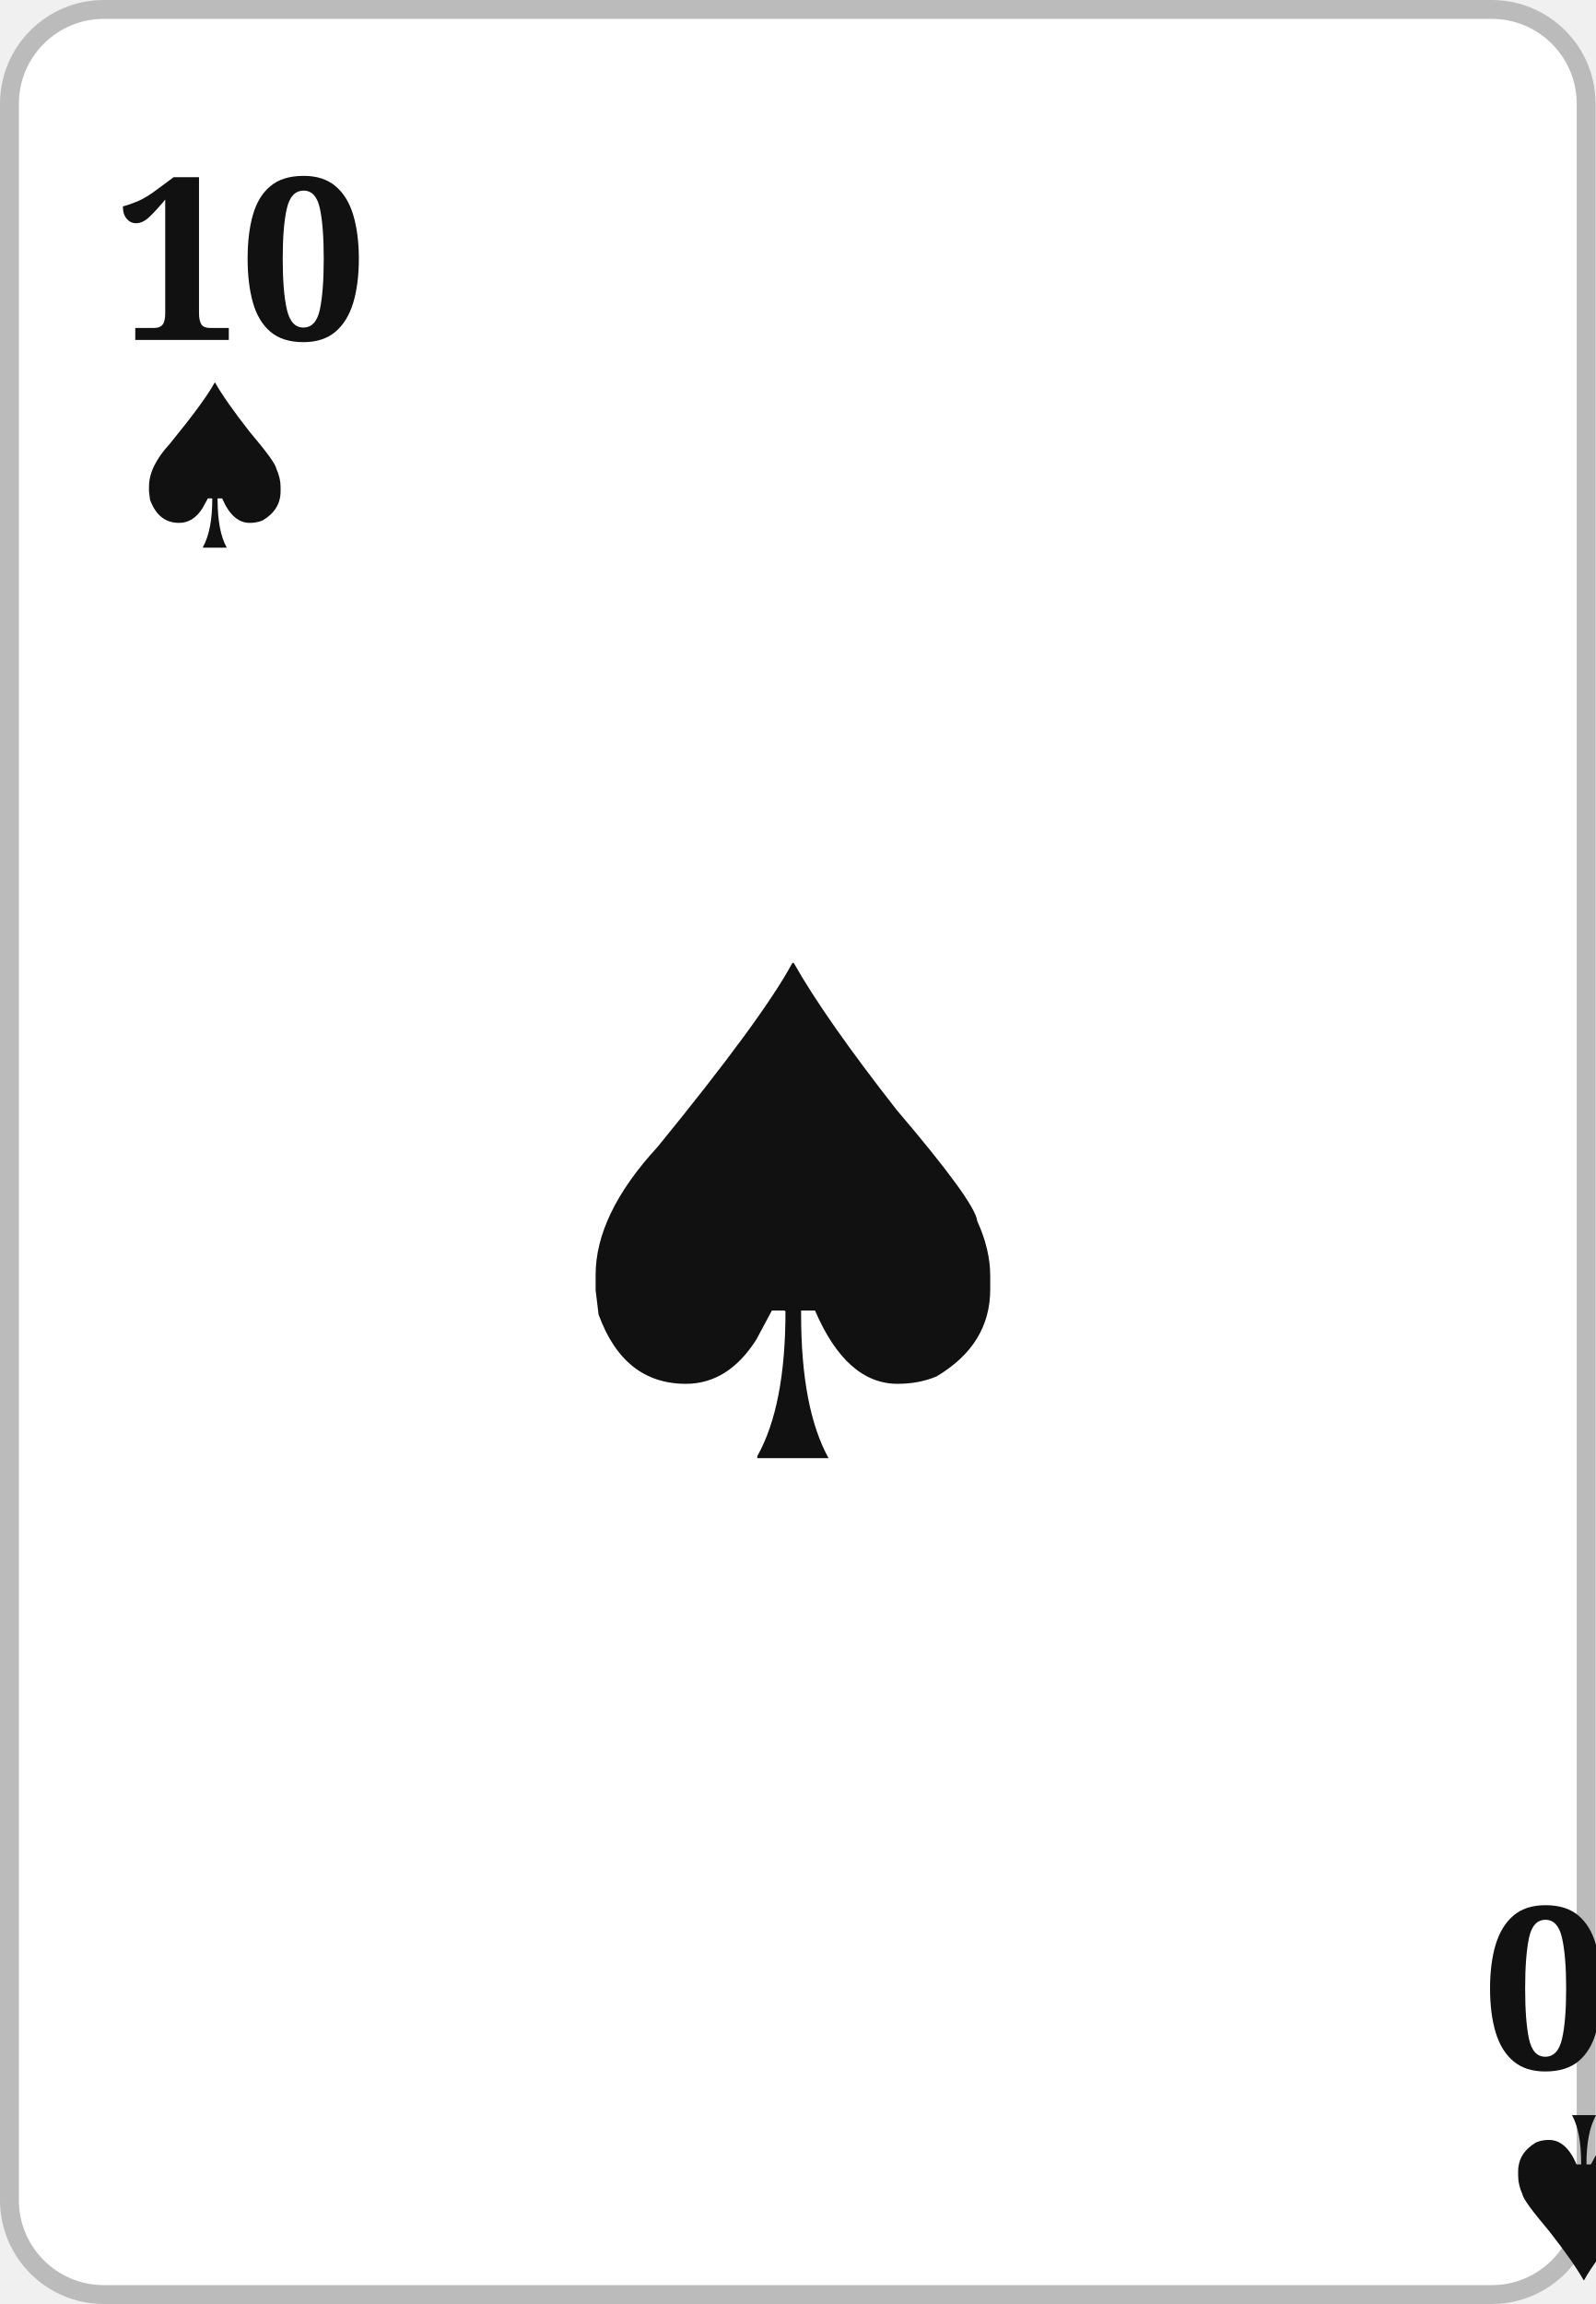
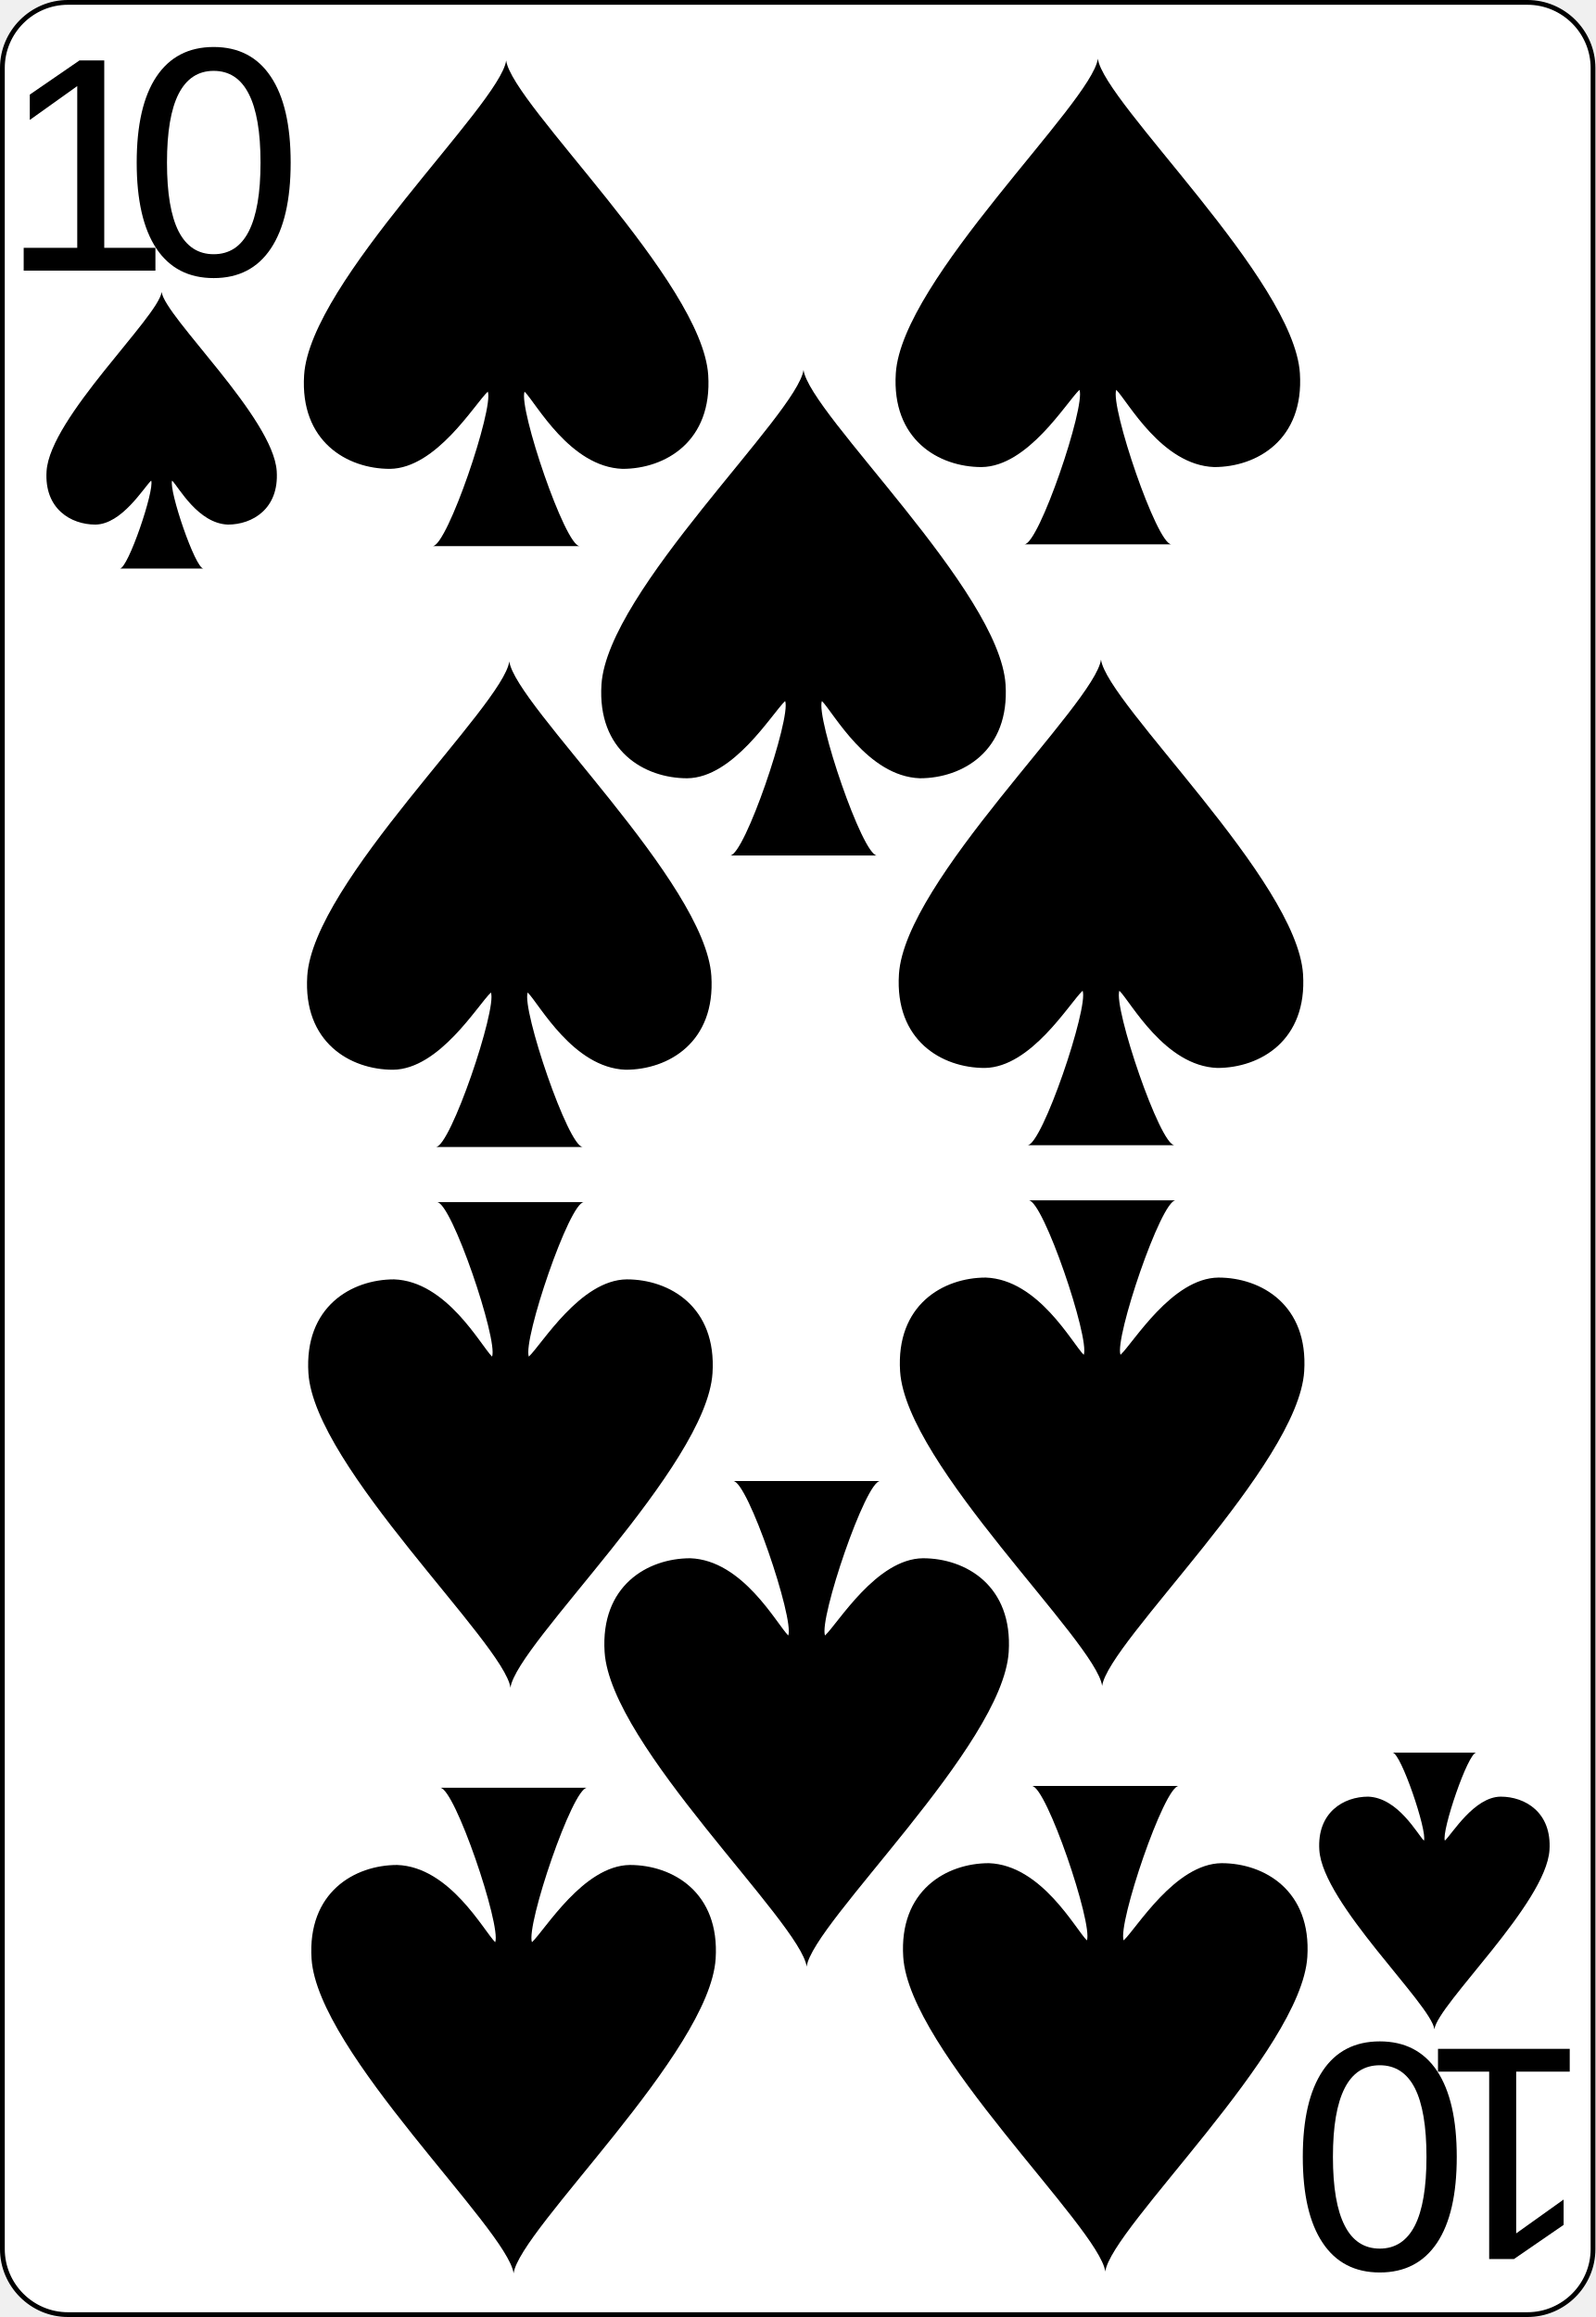
- <svg xmlns="http://www.w3.org/2000/svg" viewBox="0 0 169 244">
-   <rect x="1" y="1" width="167" height="242" rx="10" ry="10" fill="white" stroke="#bbb" stroke-width="2" />
-   <text x="12" y="36" font-family="Georgia,serif" font-size="24" font-weight="bold" fill="#111111">10</text>
-   <text x="12" y="58" font-family="Georgia,serif" font-size="24" fill="#111111">♠</text>
-   <text x="84" y="134" font-family="Georgia,serif" font-size="72" text-anchor="middle" dominant-baseline="middle" fill="#111111">♠</text>
-   <text x="157" y="202" font-family="Georgia,serif" font-size="24" font-weight="bold" fill="#111111" text-anchor="end" transform="rotate(180,157,202)">10</text>
-   <text x="157" y="224" font-family="Georgia,serif" font-size="24" fill="#111111" text-anchor="end" transform="rotate(180,157,224)">♠</text>
+ <svg xmlns="http://www.w3.org/2000/svg" width="167.087pt" height="242.667pt" viewBox="0 0 167.087 242.667" xml:space="preserve" id="svg2" version="1.1">
+   <defs id="defs41" />
+   <g id="Layer_x0020_1" style="fill-rule:nonzero;clip-rule:nonzero;stroke:#000000;stroke-miterlimit:4;">
+     <path style="fill:#FFFFFF;stroke-width:0.5;" d="M166.837,235.548c0,3.777-3.087,6.869-6.871,6.869H7.111c-3.775,0-6.861-3.092-6.861-6.869V7.12C0.25,3.343,3.336,0.25,7.111,0.25h152.855    c3.784,0,6.871,3.093,6.871,6.87v228.428z" id="path5" />
+     <g style="stroke:none;" id="g7">
+       <g id="g9">
+ 				
+ 			</g>
+     </g>
+     <g id="g15">
+ 			
+ 		</g>
+     <g id="g19">
+ 			
+ 		</g>
+     <g style="stroke:none;" id="g23">
+       <g id="g25">
+ 				
+ 			</g>
+     </g>
+     <g style="stroke:none;" id="g31">
+       <g id="g33">
+ 				
+ 			</g>
+     </g>
+   </g>
+   <text xml:space="preserve" style="font-size:32px;font-style:normal;font-weight:normal;line-height:125%;letter-spacing:0px;word-spacing:0px;fill:#000000;fill-opacity:1;stroke:none;font-family:Bitstream Vera Sans" x="0.044" y="28.342" id="text3788">
+     <tspan id="tspan3790" x="0.044" y="28.342" style="font-style:normal;font-variant:normal;font-weight:normal;font-stretch:normal;font-family:Arial;-inkscape-font-specification:Arial">1</tspan>
+   </text>
+   <g transform="matrix(1.508595,0,0,1.379325,16.92904,45.0659)" id="layer1-7">
+     <path id="sl" d="M 7.989,3.103 C 7.747,-0.954 0.242,-8.59 0,-10.5 c -0.242,1.909 -7.747,9.545 -7.989,13.603 -0.169,2.868 1.695,4.057 3.39,4.057 1.835,-0.022 3.351,-2.801 3.873,-3.341 0.242,0.716 -1.603,6.682 -2.179,6.682 l 5.811,0 C 2.33,10.501 0.485,4.535 0.727,3.819 1.184,4.315 2.524,7.077 4.601,7.16 6.295,7.159 8.158,5.971 7.989,3.103 z" style="fill:#000000" />
+   </g>
+   <g transform="matrix(2.648679,0,0,2.421718,53.01089,31.766)" id="layer1-7-88">
+     <path id="sl-4" d="M 7.989,3.103 C 7.747,-0.954 0.242,-8.59 0,-10.5 c -0.242,1.909 -7.747,9.545 -7.989,13.603 -0.169,2.868 1.695,4.057 3.39,4.057 1.835,-0.022 3.351,-2.801 3.873,-3.341 0.242,0.716 -1.603,6.682 -2.179,6.682 l 5.811,0 C 2.33,10.501 0.485,4.535 0.727,3.819 1.184,4.315 2.524,7.077 4.601,7.16 6.295,7.159 8.158,5.971 7.989,3.103 z" style="fill:#000000" />
+   </g>
+   <g transform="matrix(-1.508595,0,0,-1.379325,150.2251,198.0441)" id="layer1-7-3">
+     <path id="sl-1" d="M 7.989,3.103 C 7.747,-0.954 0.242,-8.59 0,-10.5 c -0.242,1.909 -7.747,9.545 -7.989,13.603 -0.169,2.868 1.695,4.057 3.39,4.057 1.835,-0.022 3.351,-2.801 3.873,-3.341 0.242,0.716 -1.603,6.682 -2.179,6.682 l 5.811,0 C 2.33,10.501 0.485,4.535 0.727,3.819 1.184,4.315 2.524,7.077 4.601,7.16 6.295,7.159 8.158,5.971 7.989,3.103 z" style="fill:#000000" />
+   </g>
+   <g transform="matrix(2.648679,0,0,2.421718,53.33971,94.6985)" id="layer1-7-88-8">
+     <path id="sl-4-8" d="M 7.989,3.103 C 7.747,-0.954 0.242,-8.59 0,-10.5 c -0.242,1.909 -7.747,9.545 -7.989,13.603 -0.169,2.868 1.695,4.057 3.39,4.057 1.835,-0.022 3.351,-2.801 3.873,-3.341 0.242,0.716 -1.603,6.682 -2.179,6.682 l 5.811,0 C 2.33,10.501 0.485,4.535 0.727,3.819 1.184,4.315 2.524,7.077 4.601,7.16 6.295,7.159 8.158,5.971 7.989,3.103 z" style="fill:#000000" />
+   </g>
+   <g transform="matrix(-2.648679,0,0,-2.421718,53.78926,212.6639)" id="layer1-7-88-4">
+     <path id="sl-4-3" d="M 7.989,3.103 C 7.747,-0.954 0.242,-8.59 0,-10.5 c -0.242,1.909 -7.747,9.545 -7.989,13.603 -0.169,2.868 1.695,4.057 3.39,4.057 1.835,-0.022 3.351,-2.801 3.873,-3.341 0.242,0.716 -1.603,6.682 -2.179,6.682 l 5.811,0 C 2.33,10.501 0.485,4.535 0.727,3.819 1.184,4.315 2.524,7.077 4.601,7.16 6.295,7.159 8.158,5.971 7.989,3.103 z" style="fill:#000000" />
+   </g>
+   <g transform="matrix(-2.648679,0,0,-2.421718,53.46044,151.3314)" id="layer1-7-88-8-1">
+     <path id="sl-4-8-4" d="M 7.989,3.103 C 7.747,-0.954 0.242,-8.59 0,-10.5 c -0.242,1.909 -7.747,9.545 -7.989,13.603 -0.169,2.868 1.695,4.057 3.39,4.057 1.835,-0.022 3.351,-2.801 3.873,-3.341 0.242,0.716 -1.603,6.682 -2.179,6.682 l 5.811,0 C 2.33,10.501 0.485,4.535 0.727,3.819 1.184,4.315 2.524,7.077 4.601,7.16 6.295,7.159 8.158,5.971 7.989,3.103 z" style="fill:#000000" />
+   </g>
+   <g transform="matrix(2.648679,0,0,2.421718,114.9782,31.57803)" id="layer1-7-88-9">
+     <path id="sl-4-2" d="M 7.989,3.103 C 7.747,-0.954 0.242,-8.59 0,-10.5 c -0.242,1.909 -7.747,9.545 -7.989,13.603 -0.169,2.868 1.695,4.057 3.39,4.057 1.835,-0.022 3.351,-2.801 3.873,-3.341 0.242,0.716 -1.603,6.682 -2.179,6.682 l 5.811,0 C 2.33,10.501 0.485,4.535 0.727,3.819 1.184,4.315 2.524,7.077 4.601,7.16 6.295,7.159 8.158,5.971 7.989,3.103 z" style="fill:#000000" />
+   </g>
+   <g transform="matrix(2.648679,0,0,2.421718,115.307,94.51054)" id="layer1-7-88-8-0">
+     <path id="sl-4-8-6" d="M 7.989,3.103 C 7.747,-0.954 0.242,-8.59 0,-10.5 c -0.242,1.909 -7.747,9.545 -7.989,13.603 -0.169,2.868 1.695,4.057 3.39,4.057 1.835,-0.022 3.351,-2.801 3.873,-3.341 0.242,0.716 -1.603,6.682 -2.179,6.682 l 5.811,0 C 2.33,10.501 0.485,4.535 0.727,3.819 1.184,4.315 2.524,7.077 4.601,7.16 6.295,7.159 8.158,5.971 7.989,3.103 z" style="fill:#000000" />
+   </g>
+   <g transform="matrix(-2.648679,0,0,-2.421718,115.7566,212.476)" id="layer1-7-88-4-8">
+     <path id="sl-4-3-9" d="M 7.989,3.103 C 7.747,-0.954 0.242,-8.59 0,-10.5 c -0.242,1.909 -7.747,9.545 -7.989,13.603 -0.169,2.868 1.695,4.057 3.39,4.057 1.835,-0.022 3.351,-2.801 3.873,-3.341 0.242,0.716 -1.603,6.682 -2.179,6.682 l 5.811,0 C 2.33,10.501 0.485,4.535 0.727,3.819 1.184,4.315 2.524,7.077 4.601,7.16 6.295,7.159 8.158,5.971 7.989,3.103 z" style="fill:#000000" />
+   </g>
+   <g transform="matrix(-2.648679,0,0,-2.421718,115.4278,151.1435)" id="layer1-7-88-8-1-2">
+     <path id="sl-4-8-4-6" d="M 7.989,3.103 C 7.747,-0.954 0.242,-8.59 0,-10.5 c -0.242,1.909 -7.747,9.545 -7.989,13.603 -0.169,2.868 1.695,4.057 3.39,4.057 1.835,-0.022 3.351,-2.801 3.873,-3.341 0.242,0.716 -1.603,6.682 -2.179,6.682 l 5.811,0 C 2.33,10.501 0.485,4.535 0.727,3.819 1.184,4.315 2.524,7.077 4.601,7.16 6.295,7.159 8.158,5.971 7.989,3.103 z" style="fill:#000000" />
+   </g>
+   <g transform="matrix(2.648679,0,0,2.421718,84.15214,64.1712)" id="layer1-7-88-6">
+     <path id="sl-4-4" d="M 7.989,3.103 C 7.747,-0.954 0.242,-8.59 0,-10.5 c -0.242,1.909 -7.747,9.545 -7.989,13.603 -0.169,2.868 1.695,4.057 3.39,4.057 1.835,-0.022 3.351,-2.801 3.873,-3.341 0.242,0.716 -1.603,6.682 -2.179,6.682 l 5.811,0 C 2.33,10.501 0.485,4.535 0.727,3.819 1.184,4.315 2.524,7.077 4.601,7.16 6.295,7.159 8.158,5.971 7.989,3.103 z" style="fill:#000000" />
+   </g>
+   <g transform="matrix(-2.648679,0,0,-2.421718,84.48087,180.5402)" id="layer1-7-88-6-6">
+     <path id="sl-4-4-8" d="M 7.989,3.103 C 7.747,-0.954 0.242,-8.59 0,-10.5 c -0.242,1.909 -7.747,9.545 -7.989,13.603 -0.169,2.868 1.695,4.057 3.39,4.057 1.835,-0.022 3.351,-2.801 3.873,-3.341 0.242,0.716 -1.603,6.682 -2.179,6.682 l 5.811,0 C 2.33,10.501 0.485,4.535 0.727,3.819 1.184,4.315 2.524,7.077 4.601,7.16 6.295,7.159 8.158,5.971 7.989,3.103 z" style="fill:#000000" />
+   </g>
+   <text xml:space="preserve" style="font-size:32px;font-style:normal;font-weight:normal;line-height:125%;letter-spacing:0px;word-spacing:0px;fill:#000000;fill-opacity:1;stroke:none;font-family:Bitstream Vera Sans" x="12.206" y="28.671" id="text3038">
+     <tspan id="tspan3040" x="12.206" y="28.671">0</tspan>
+   </text>
+   <text xml:space="preserve" style="font-size:32px;font-style:normal;font-weight:normal;line-height:125%;letter-spacing:0px;word-spacing:0px;fill:#000000;fill-opacity:1;stroke:none;font-family:Bitstream Vera Sans" x="-166.837" y="-214.583" id="text3788-4" transform="scale(-1,-1)">
+     <tspan id="tspan3790-3" x="-166.837" y="-214.583" style="font-style:normal;font-variant:normal;font-weight:normal;font-stretch:normal;font-family:Arial;-inkscape-font-specification:Arial">1</tspan>
+   </text>
+   <text xml:space="preserve" style="font-size:32px;font-style:normal;font-weight:normal;line-height:125%;letter-spacing:0px;word-spacing:0px;fill:#000000;fill-opacity:1;stroke:none;font-family:Bitstream Vera Sans" x="-154.674" y="-214.254" id="text3038-1" transform="scale(-1,-1)">
+     <tspan id="tspan3040-4" x="-154.674" y="-214.254">0</tspan>
+   </text>
</svg>
